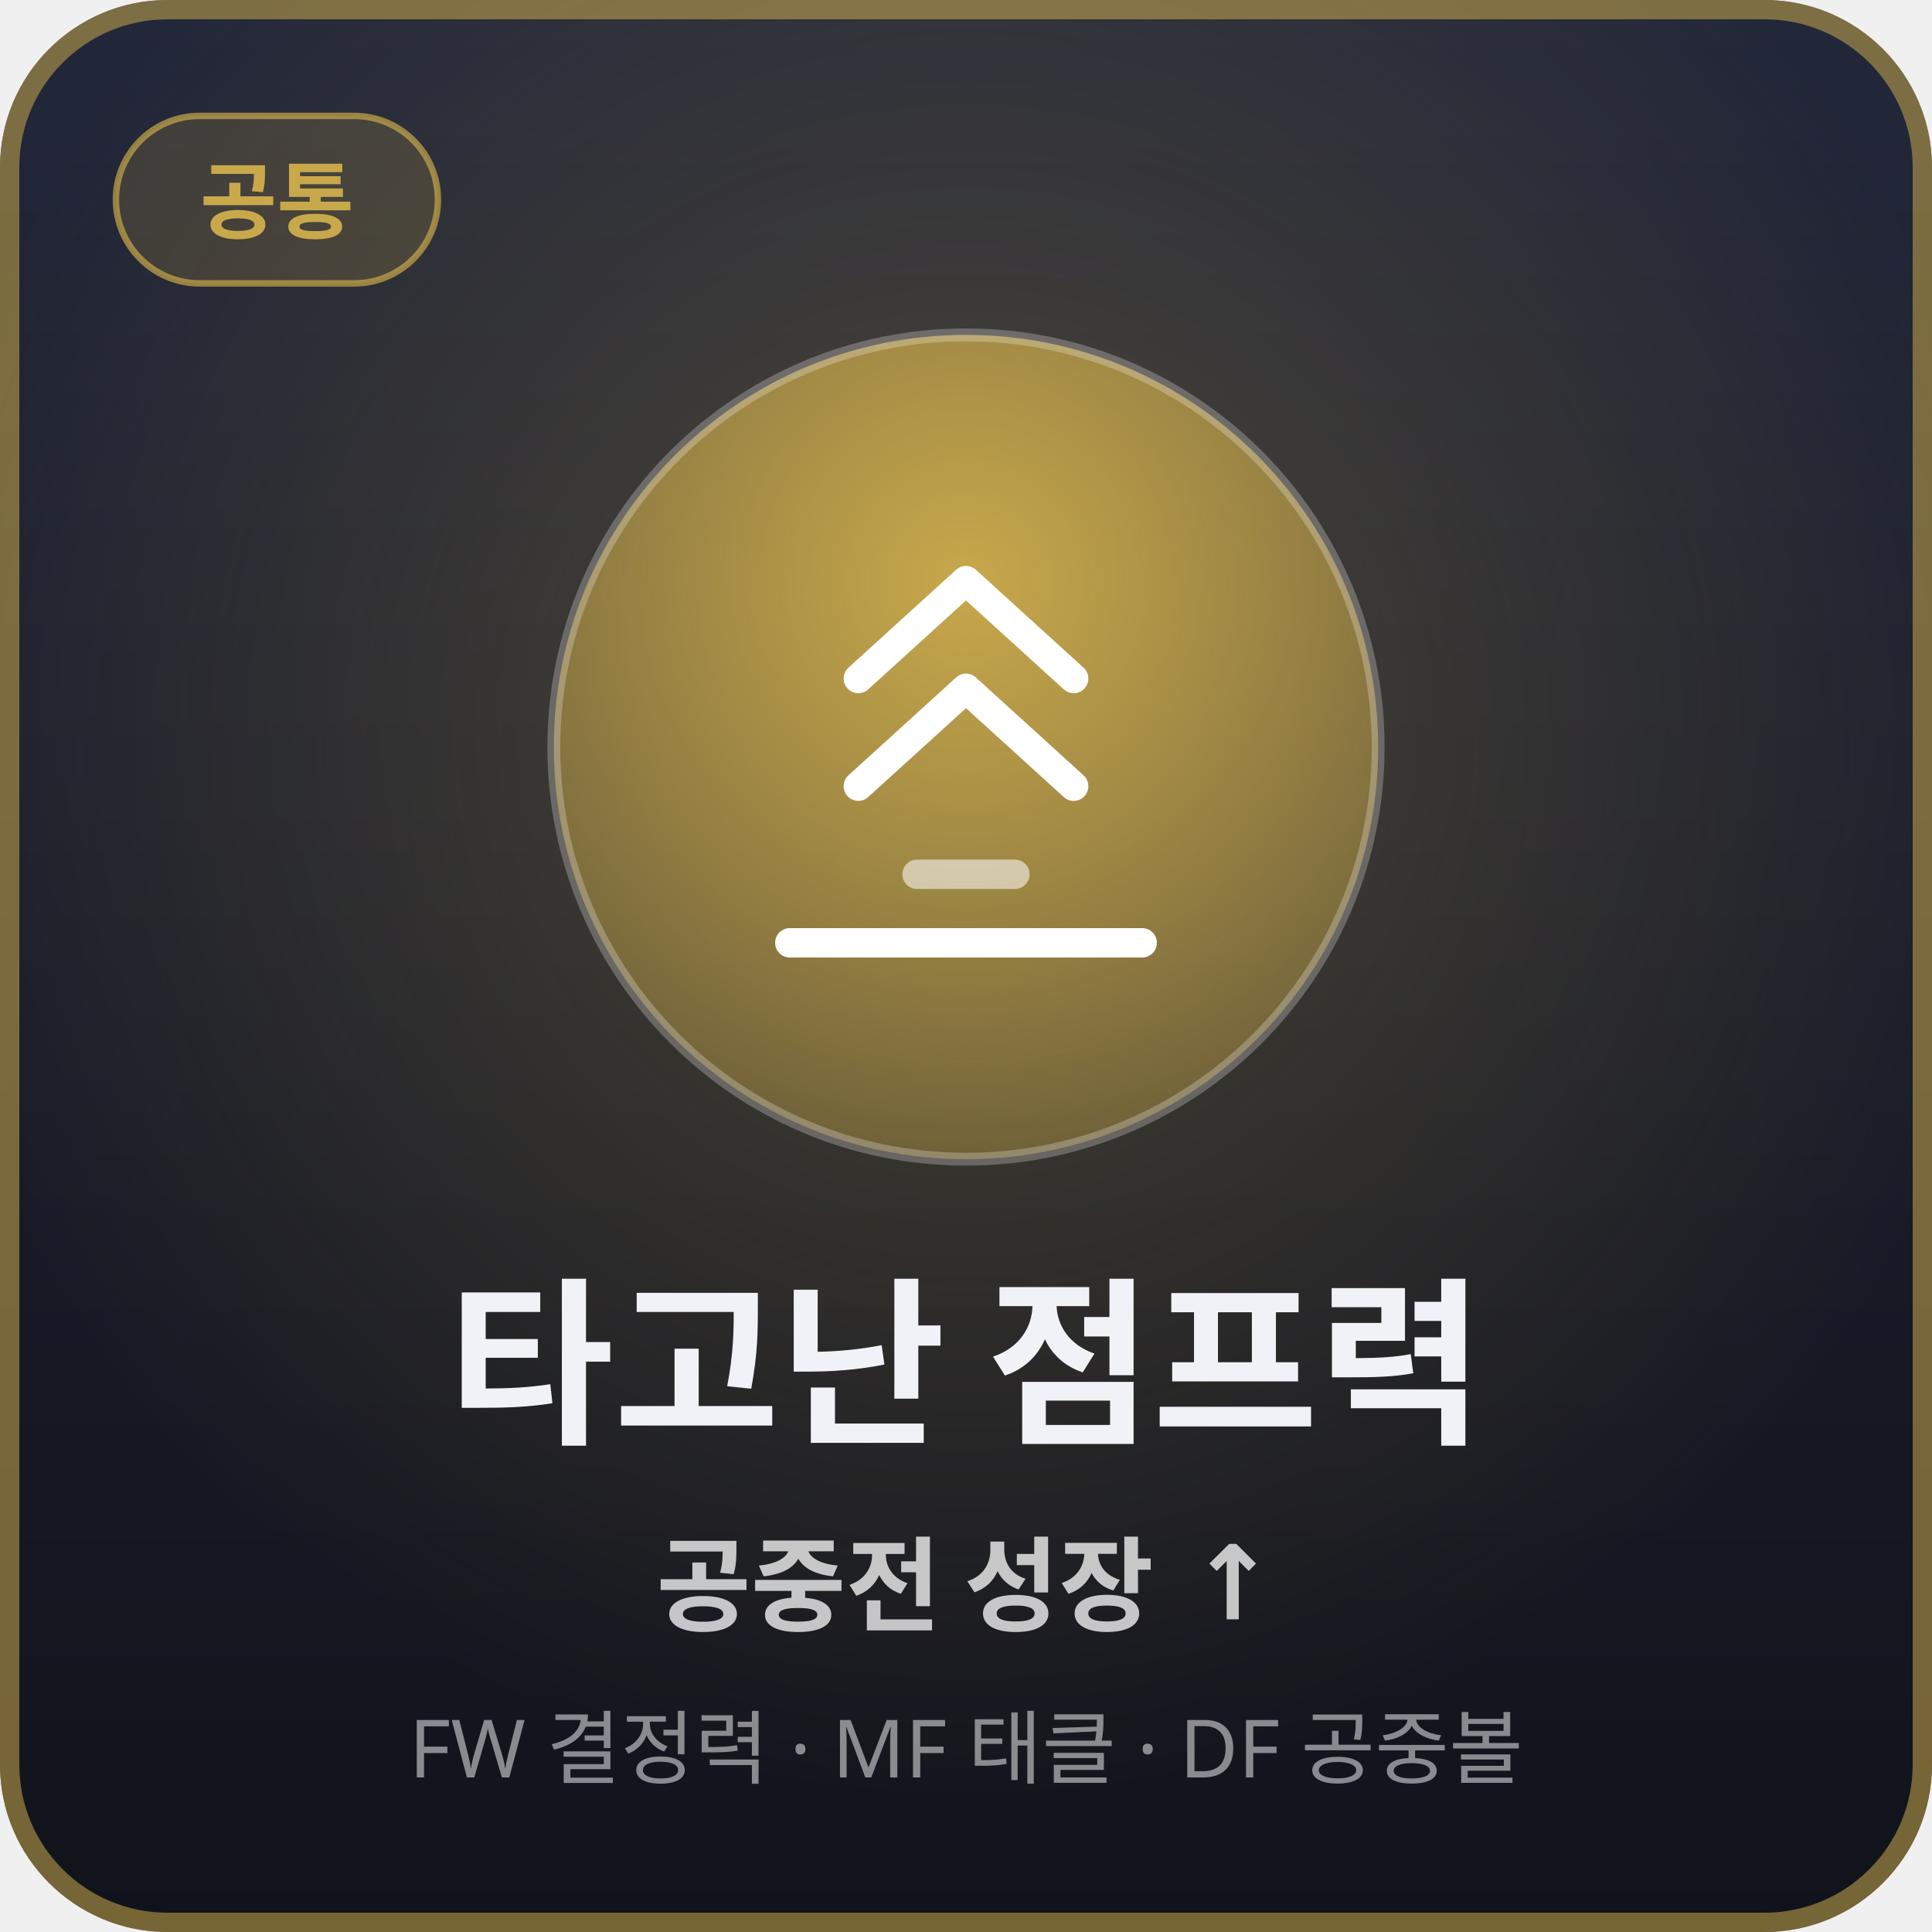
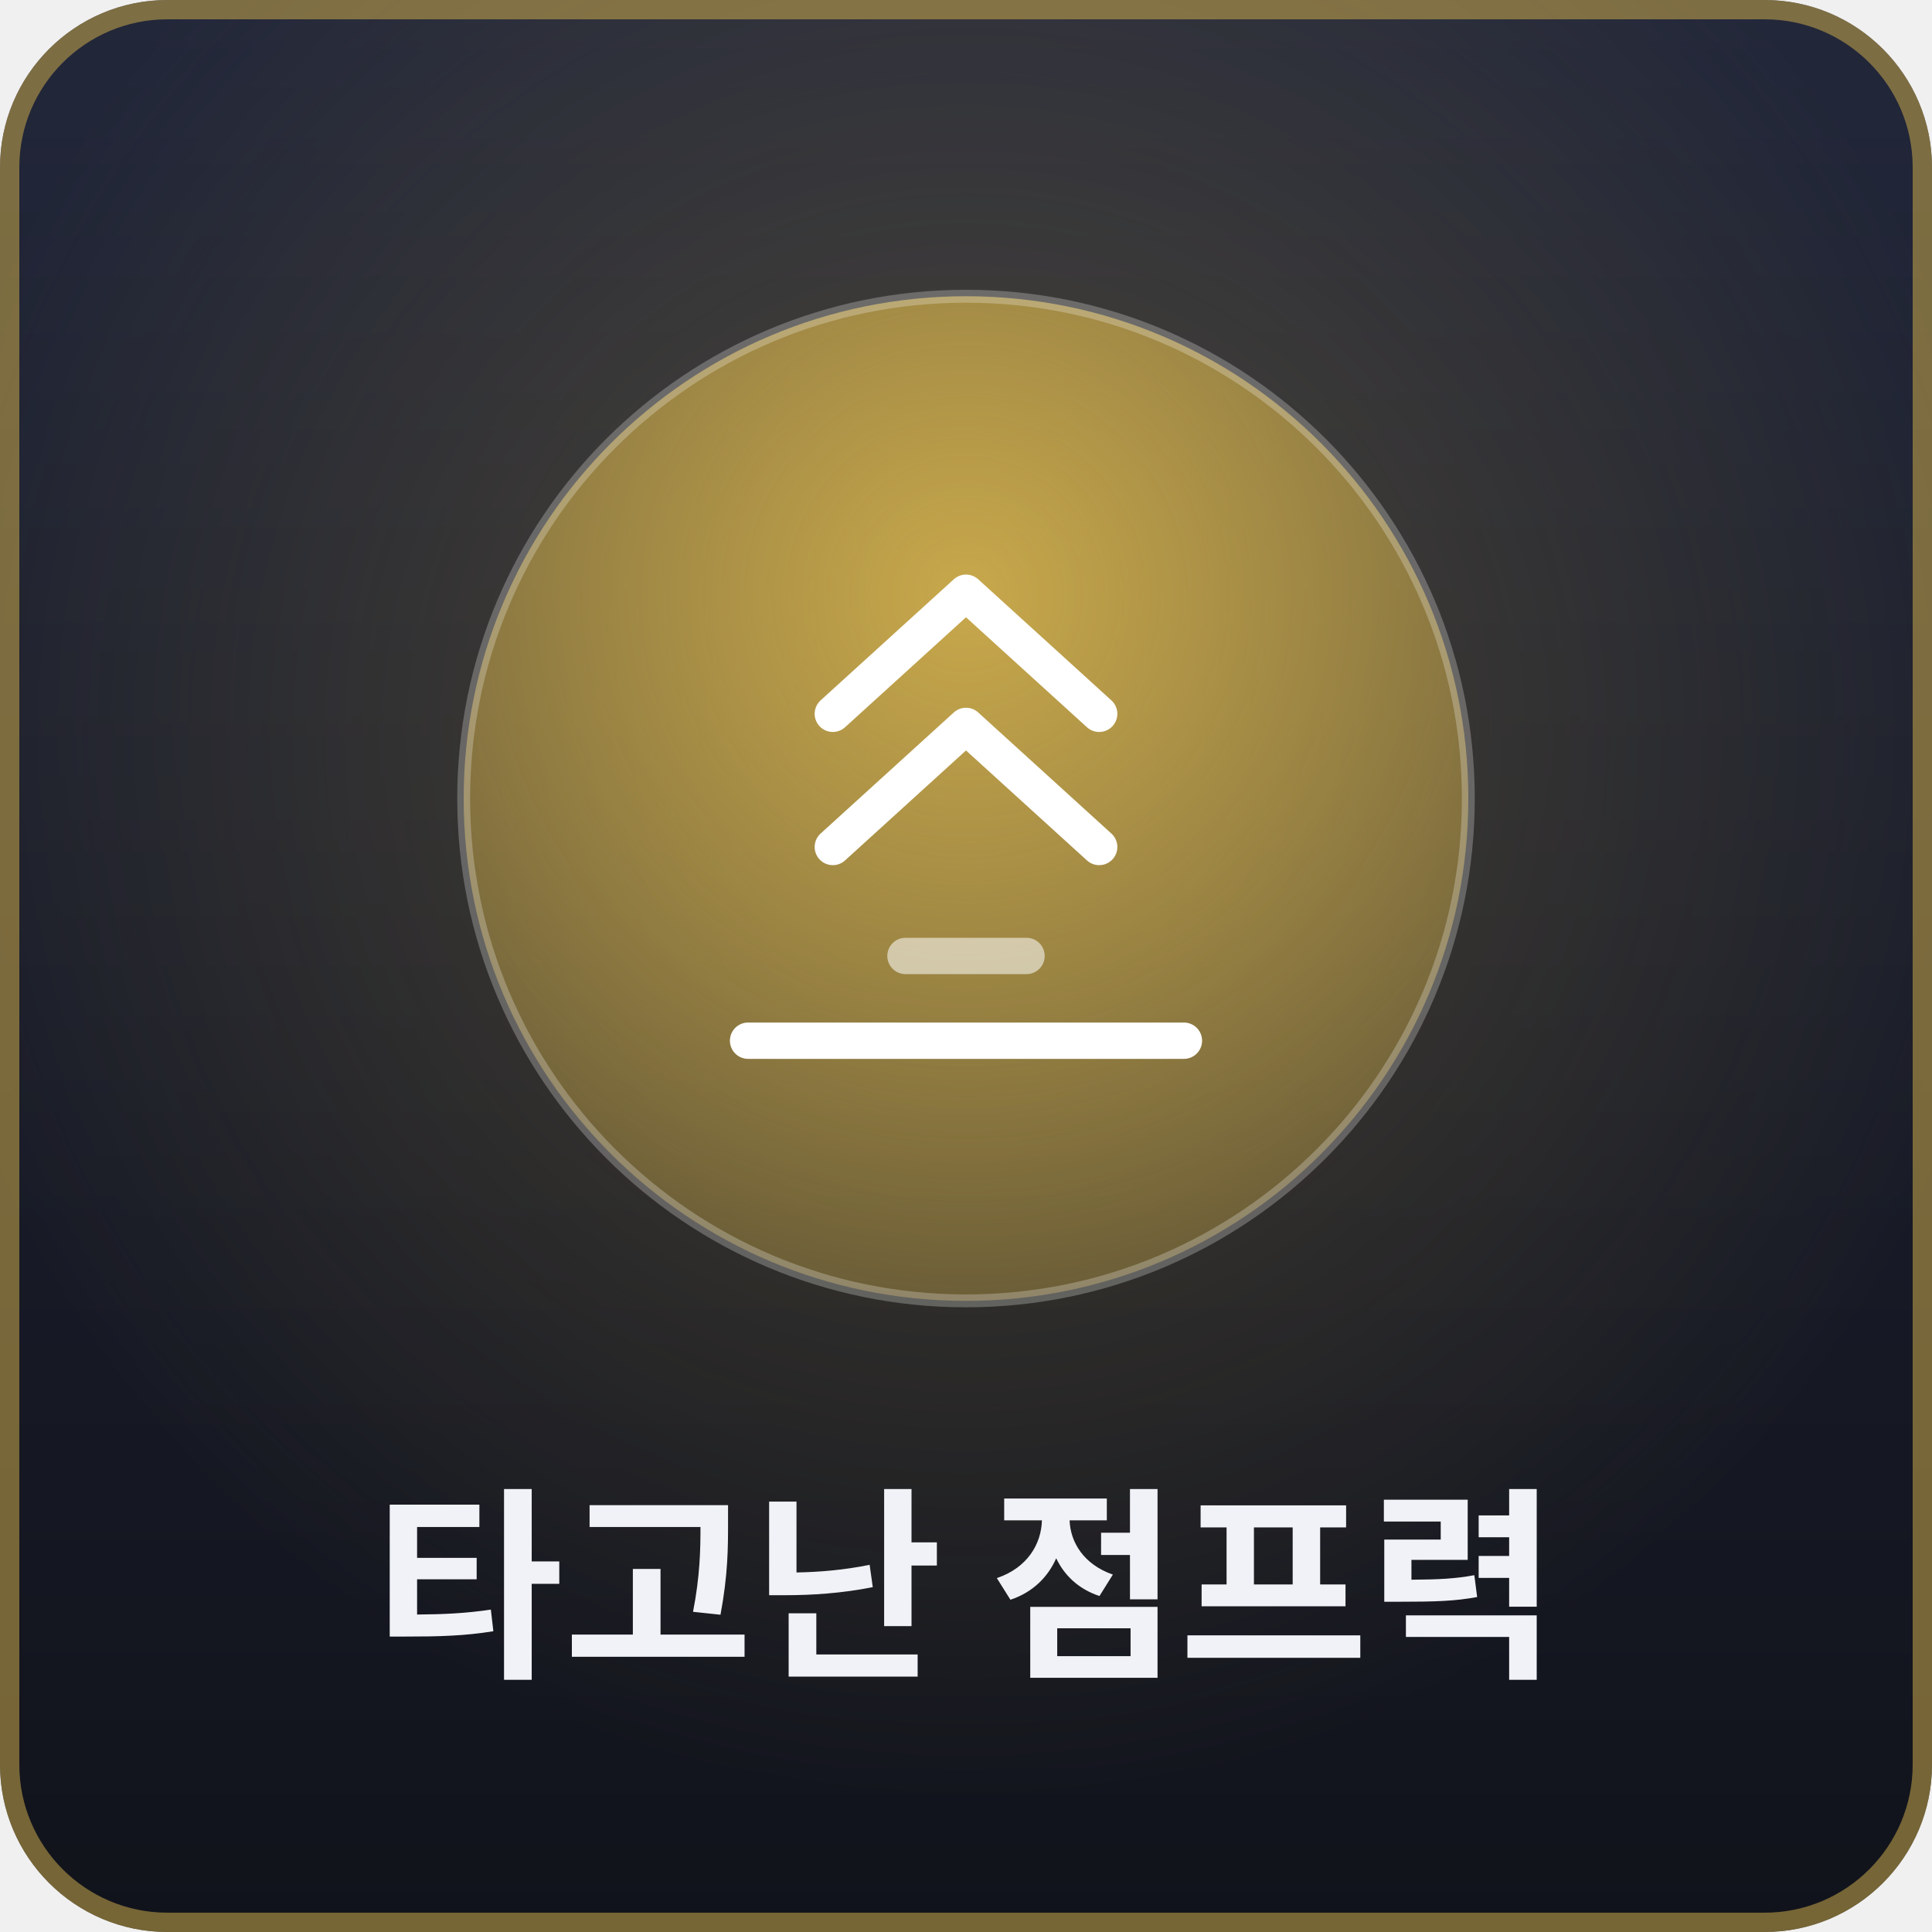
<svg xmlns="http://www.w3.org/2000/svg" viewBox="0 0 300 300" width="300" height="300">
  <defs>
    <linearGradient id="bg" x1="0" y1="0" x2="0" y2="1">
      <stop offset="0" stop-color="#22273A" />
      <stop offset="1" stop-color="#11131B" />
    </linearGradient>
    <radialGradient id="glow" cx=".5" cy=".38" r=".55">
      <stop offset="0" stop-color="#C8A84B" stop-opacity=".28" />
      <stop offset="1" stop-color="#C8A84B" stop-opacity="0" />
    </radialGradient>
    <radialGradient id="badge" cx=".5" cy=".3" r=".75">
      <stop offset="0" stop-color="#C8A84B" />
      <stop offset="1" stop-color="#C8A84B" stop-opacity=".35" />
    </radialGradient>
  </defs>
  <rect width="300" height="300" rx="26" fill="url(#bg)" />
  <rect width="300" height="300" rx="26" fill="url(#glow)" />
  <rect x="1.5" y="1.5" width="297" height="297" rx="24.5" fill="none" stroke="#C8A84B" stroke-opacity=".55" stroke-width="3" />
-   <rect x="18" y="18" width="50" height="26" rx="13" fill="#C8A84B" fill-opacity=".18" stroke="#C8A84B" stroke-opacity=".7" />
-   <text x="43" y="36" text-anchor="middle" font-family="Pretendard, 'Noto Sans KR', 'Apple SD Gothic Neo', 'Malgun Gothic', sans-serif" font-size="13" font-weight="700" fill="#C8A84B">공통</text>
-   <circle cx="150" cy="116" r="64" fill="url(#badge)" />
-   <circle cx="150" cy="116" r="64" fill="none" stroke="#fff" stroke-opacity=".25" stroke-width="2" />
-   <g transform="translate(112 78) scale(.76)" fill="none" stroke="#fff" stroke-width="6" stroke-linecap="round" stroke-linejoin="round">
+   <circle cx="150" cy="124" r="78" fill="url(#badge)" />
+   <circle cx="150" cy="124" r="78" fill="none" stroke="#fff" stroke-opacity=".25" stroke-width="2" />
+   <g transform="translate(103 77) scale(.94)" fill="none" stroke="#fff" stroke-width="6" stroke-linecap="round" stroke-linejoin="round">
    <path d="M14,90 H86" />
    <path d="M28,58 L50,38 L72,58" />
    <path d="M28,36 L50,16 L72,36" />
    <path d="M40,76 H60" opacity=".55" />
  </g>
-   <text x="150" y="222" text-anchor="middle" font-family="Pretendard, 'Noto Sans KR', 'Apple SD Gothic Neo', 'Malgun Gothic', sans-serif" font-size="28" font-weight="800" fill="#F0F2F7">타고난 점프력</text>
-   <text x="150" y="252" text-anchor="middle" font-family="Pretendard, 'Noto Sans KR', 'Apple SD Gothic Neo', 'Malgun Gothic', sans-serif" font-size="16" font-weight="600" fill="#fff" fill-opacity=".75">공중전 성장 ↑</text>
-   <text x="150" y="276" text-anchor="middle" font-family="Pretendard, 'Noto Sans KR', 'Apple SD Gothic Neo', 'Malgun Gothic', sans-serif" font-size="12.5" fill="#fff" fill-opacity=".5">FW 결정력 · MF 태클 · DF 공중볼</text>
+   <text x="150" y="258" text-anchor="middle" font-family="Pretendard, 'Noto Sans KR', 'Apple SD Gothic Neo', 'Malgun Gothic', sans-serif" font-size="32" font-weight="800" fill="#F0F2F7">타고난 점프력</text>
</svg>
